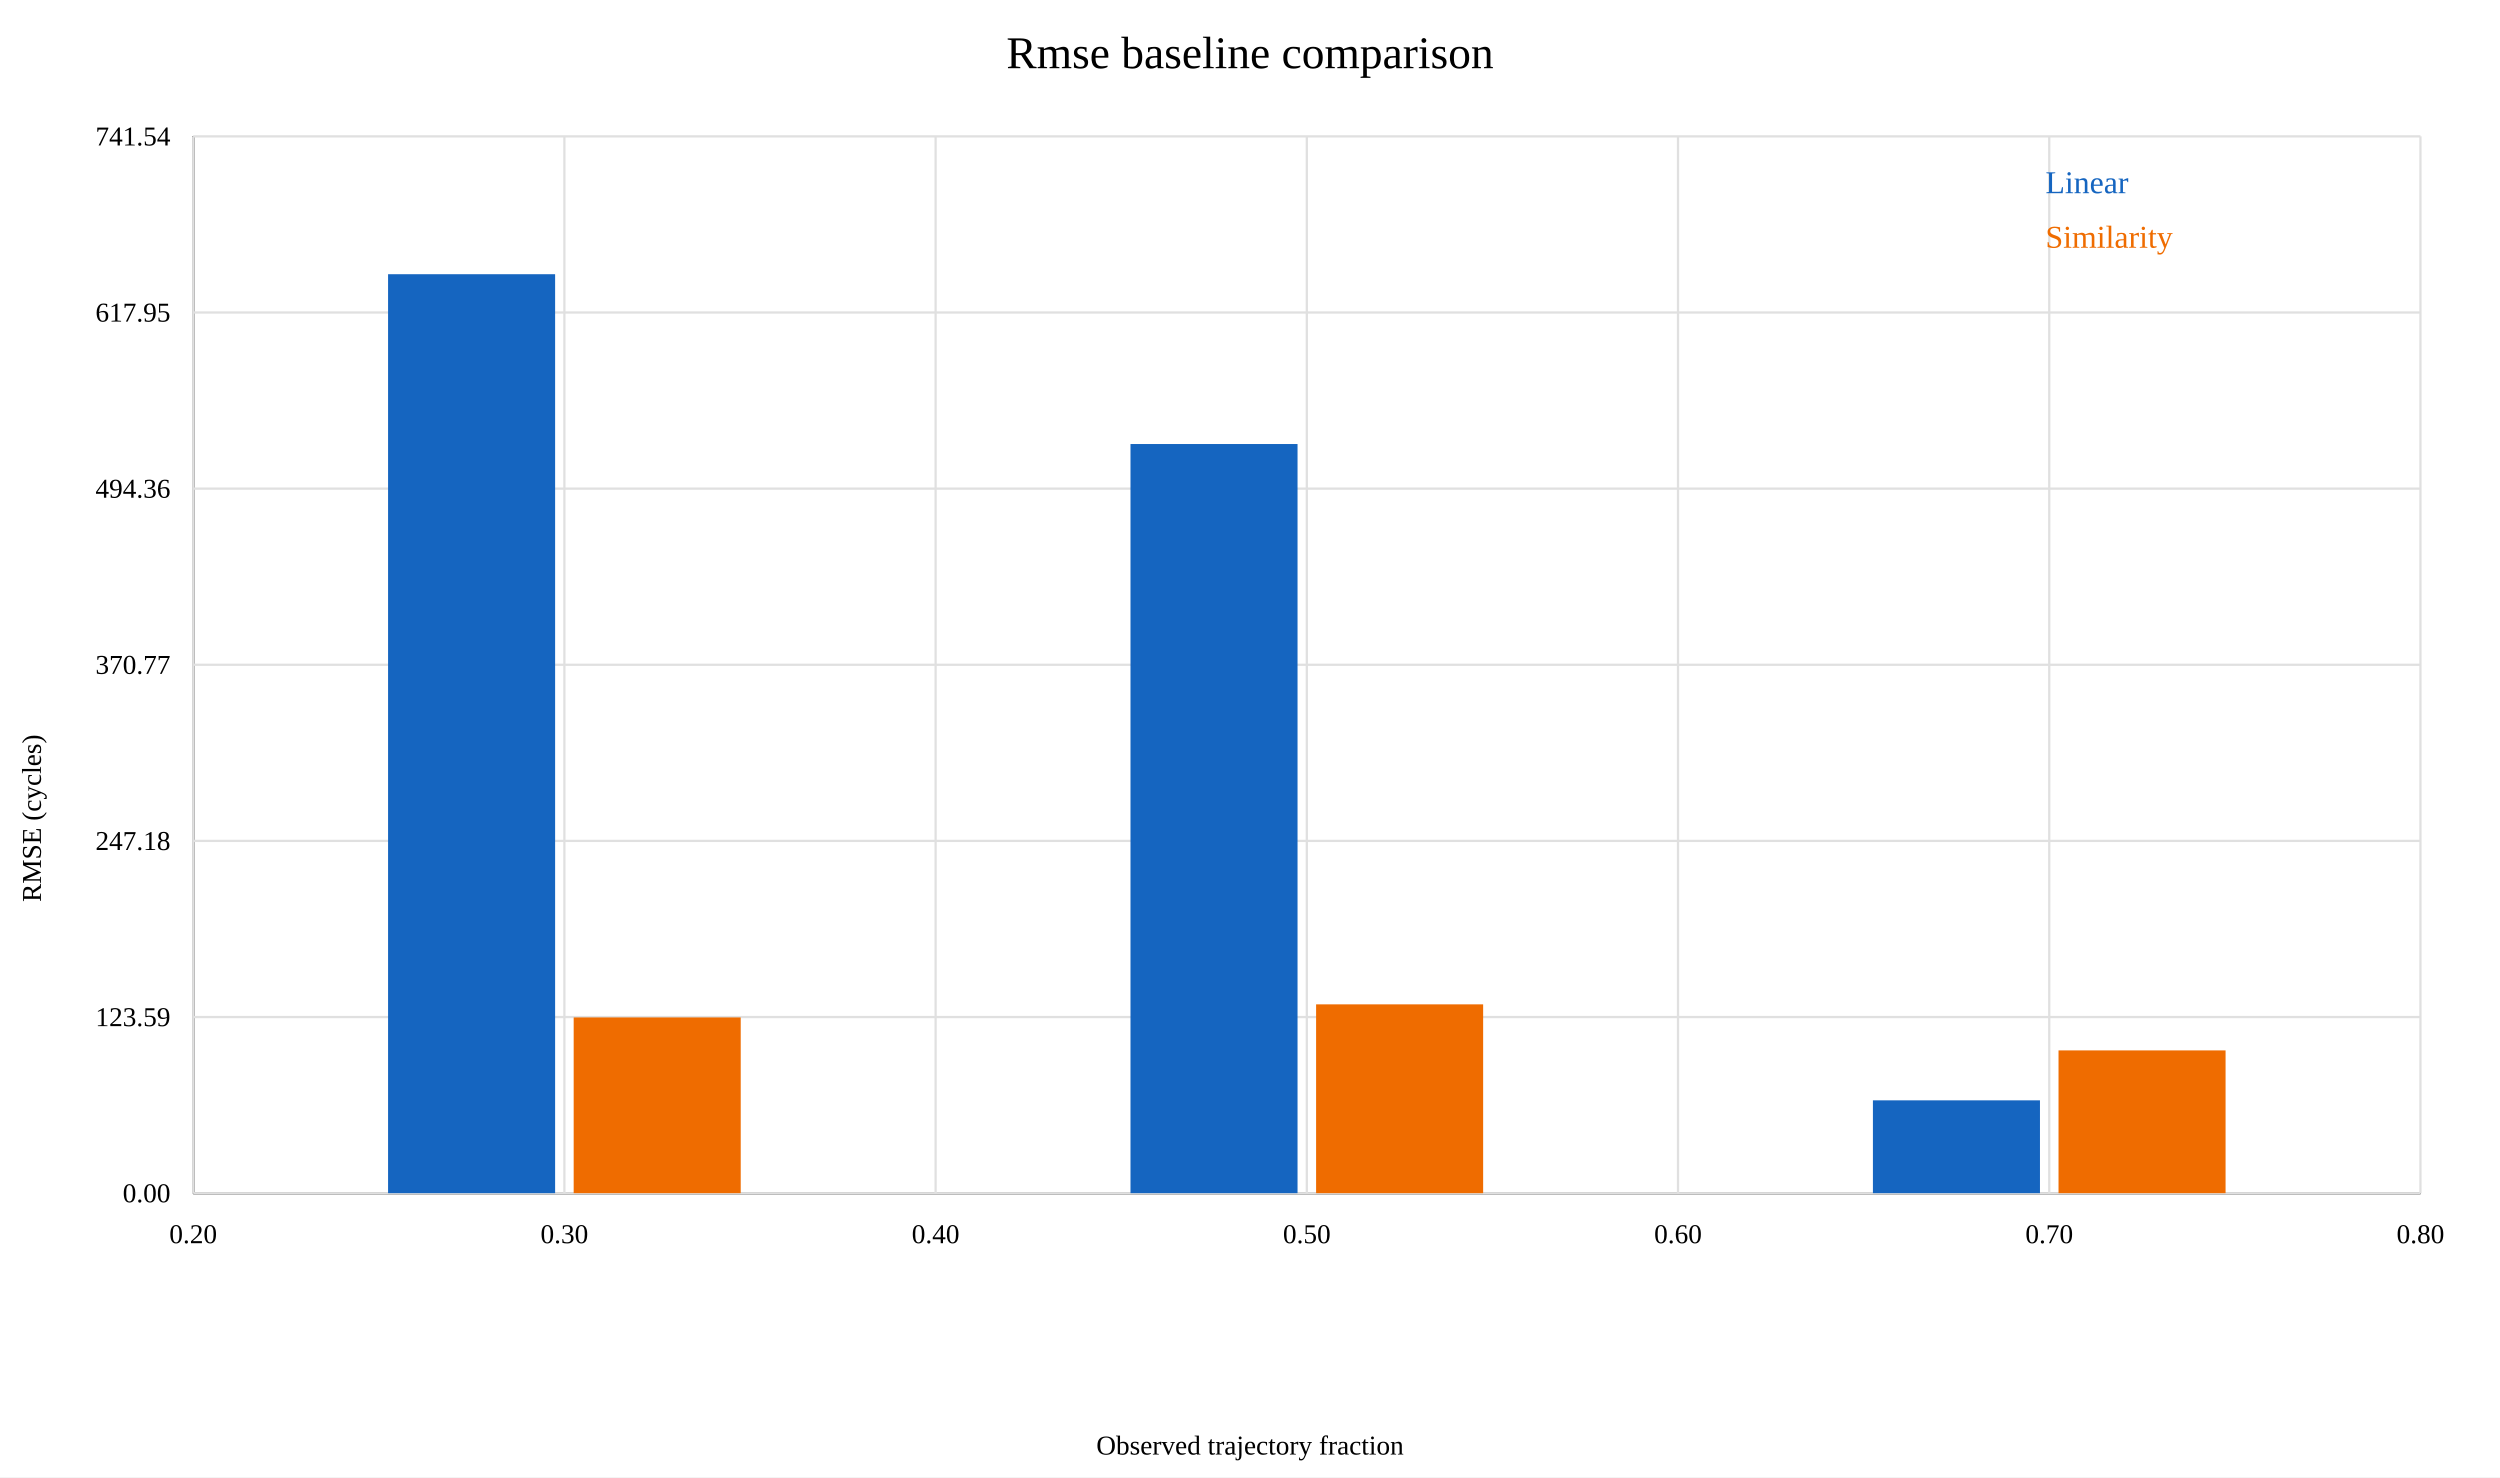
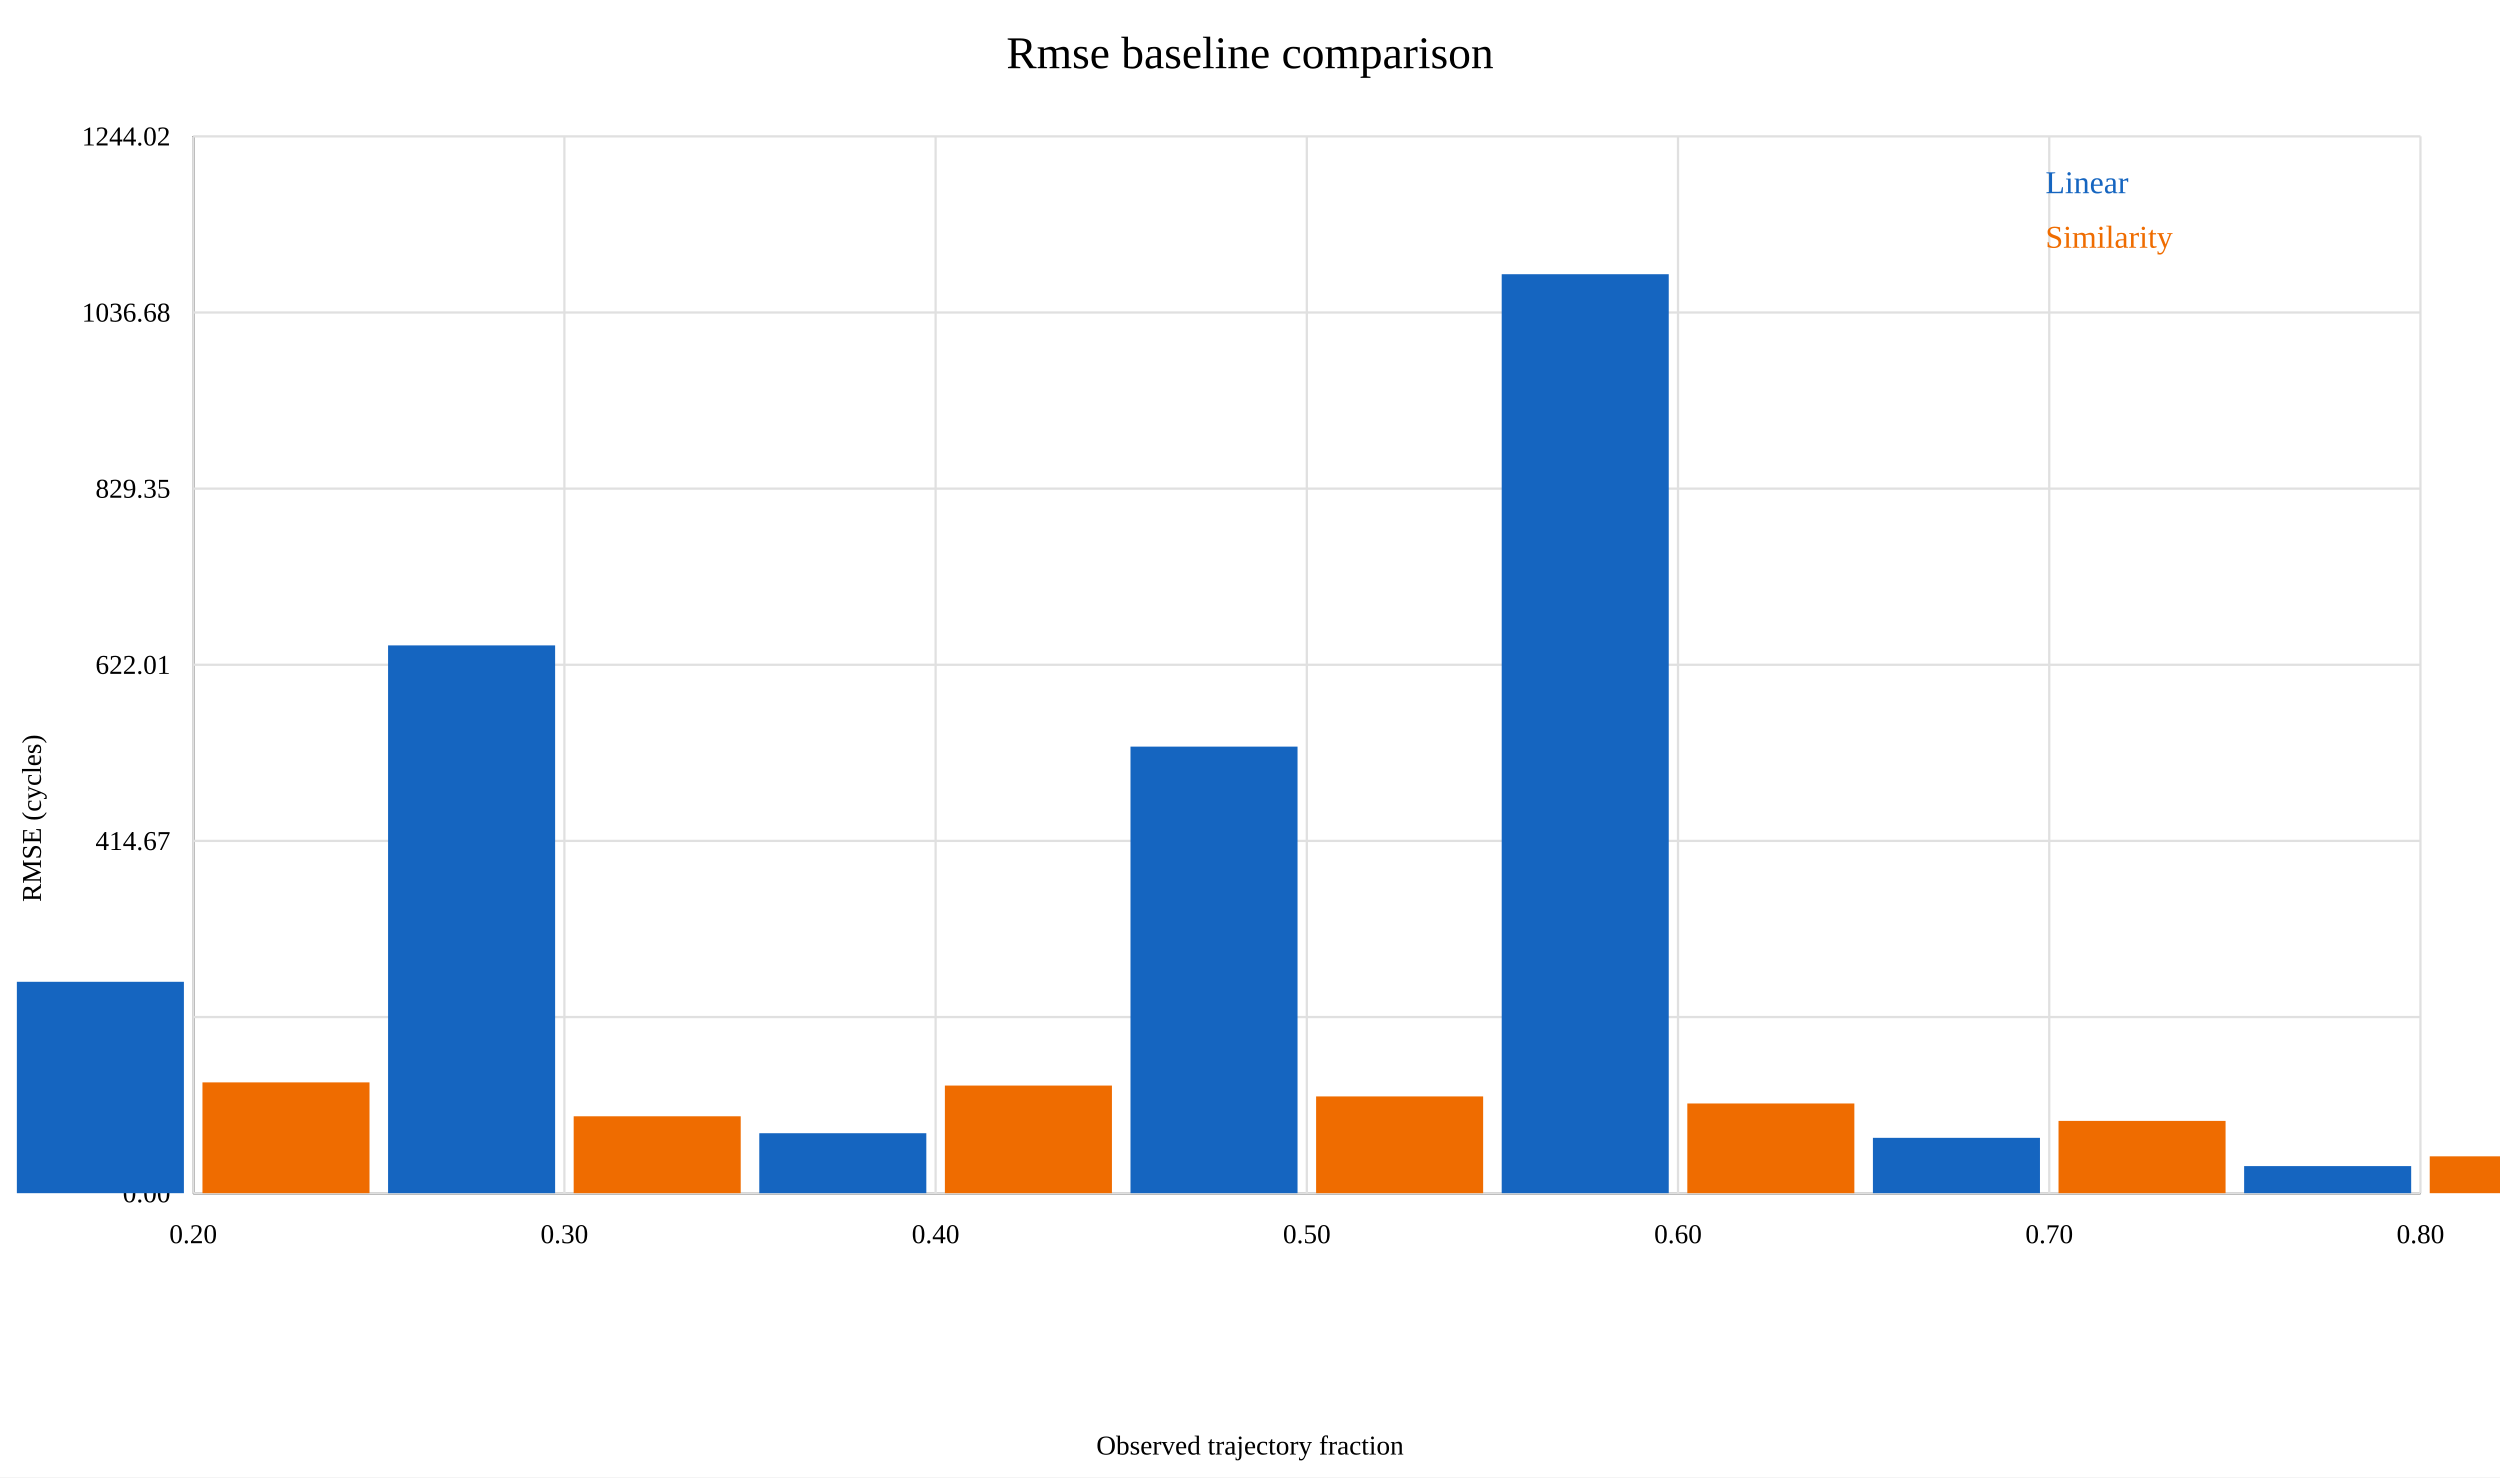
<svg xmlns="http://www.w3.org/2000/svg" width="1100" height="650">
  <rect width="100%" height="100%" fill="white" />
  <text x="550" y="30" text-anchor="middle" font-size="20">Rmse baseline comparison</text>
  <line x1="85" y1="525" x2="1065" y2="525" stroke="black" />
  <line x1="85" y1="60" x2="85" y2="525" stroke="black" />
  <text x="550" y="640" text-anchor="middle">Observed trajectory fraction</text>
  <text transform="translate(18 360) rotate(-90)" text-anchor="middle">RMSE (cycles)</text>
  <line x1="85.00" y1="60" x2="85.00" y2="525" stroke="#e0e0e0" />
  <line x1="85" y1="525.00" x2="1065" y2="525.00" stroke="#e0e0e0" />
  <text x="85.00" y="547" text-anchor="middle" font-size="12">0.20</text>
  <text x="75" y="529.00" text-anchor="end" font-size="12">0.00</text>
  <line x1="248.33" y1="60" x2="248.33" y2="525" stroke="#e0e0e0" />
  <line x1="85" y1="447.50" x2="1065" y2="447.50" stroke="#e0e0e0" />
  <text x="248.33" y="547" text-anchor="middle" font-size="12">0.30</text>
-   <text x="75" y="451.50" text-anchor="end" font-size="12">123.59</text>
+   <text x="75" y="451.50" text-anchor="end" font-size="12">207.34</text>
  <line x1="411.67" y1="60" x2="411.67" y2="525" stroke="#e0e0e0" />
  <line x1="85" y1="370.00" x2="1065" y2="370.00" stroke="#e0e0e0" />
  <text x="411.67" y="547" text-anchor="middle" font-size="12">0.40</text>
-   <text x="75" y="374.00" text-anchor="end" font-size="12">247.18</text>
+   <text x="75" y="374.00" text-anchor="end" font-size="12">414.67</text>
  <line x1="575.00" y1="60" x2="575.00" y2="525" stroke="#e0e0e0" />
  <line x1="85" y1="292.50" x2="1065" y2="292.50" stroke="#e0e0e0" />
  <text x="575.00" y="547" text-anchor="middle" font-size="12">0.50</text>
-   <text x="75" y="296.50" text-anchor="end" font-size="12">370.77</text>
+   <text x="75" y="296.50" text-anchor="end" font-size="12">622.01</text>
  <line x1="738.33" y1="60" x2="738.33" y2="525" stroke="#e0e0e0" />
  <line x1="85" y1="215.00" x2="1065" y2="215.00" stroke="#e0e0e0" />
  <text x="738.33" y="547" text-anchor="middle" font-size="12">0.60</text>
-   <text x="75" y="219.00" text-anchor="end" font-size="12">494.36</text>
+   <text x="75" y="219.00" text-anchor="end" font-size="12">829.35</text>
  <line x1="901.67" y1="60" x2="901.67" y2="525" stroke="#e0e0e0" />
  <line x1="85" y1="137.50" x2="1065" y2="137.50" stroke="#e0e0e0" />
  <text x="901.67" y="547" text-anchor="middle" font-size="12">0.70</text>
-   <text x="75" y="141.50" text-anchor="end" font-size="12">617.95</text>
+   <text x="75" y="141.50" text-anchor="end" font-size="12">1036.68</text>
  <line x1="1065.00" y1="60" x2="1065.00" y2="525" stroke="#e0e0e0" />
  <line x1="85" y1="60.00" x2="1065" y2="60.00" stroke="#e0e0e0" />
  <text x="1065.00" y="547" text-anchor="middle" font-size="12">0.80</text>
-   <text x="75" y="64.00" text-anchor="end" font-size="12">741.54</text>
-   <rect x="170.75" y="120.652" width="73.5" height="404.348" fill="#1565c0" />
-   <rect x="252.417" y="447.675" width="73.5" height="77.325" fill="#ef6c00" />
-   <rect x="497.417" y="195.37" width="73.5" height="329.63" fill="#1565c0" />
-   <rect x="579.083" y="441.918" width="73.5" height="83.082" fill="#ef6c00" />
-   <rect x="824.083" y="484.15" width="73.5" height="40.85" fill="#1565c0" />
-   <rect x="905.75" y="462.179" width="73.5" height="62.821" fill="#ef6c00" />
+   <text x="75" y="64.00" text-anchor="end" font-size="12">1244.02</text>
+   <rect x="7.417" y="431.991" width="73.5" height="93.009" fill="#1565c0" />
+   <rect x="89.083" y="476.25" width="73.5" height="48.75" fill="#ef6c00" />
+   <rect x="170.75" y="283.974" width="73.5" height="241.026" fill="#1565c0" />
+   <rect x="252.417" y="491.163" width="73.5" height="33.837" fill="#ef6c00" />
+   <rect x="334.083" y="498.616" width="73.5" height="26.384" fill="#1565c0" />
+   <rect x="415.75" y="477.647" width="73.5" height="47.353" fill="#ef6c00" />
+   <rect x="497.417" y="328.513" width="73.5" height="196.487" fill="#1565c0" />
+   <rect x="579.083" y="482.425" width="73.5" height="42.575" fill="#ef6c00" />
+   <rect x="660.75" y="120.652" width="73.5" height="404.348" fill="#1565c0" />
+   <rect x="742.417" y="485.529" width="73.5" height="39.471" fill="#ef6c00" />
+   <rect x="824.083" y="500.65" width="73.5" height="24.35" fill="#1565c0" />
+   <rect x="905.75" y="493.198" width="73.5" height="31.802" fill="#ef6c00" />
+   <rect x="987.417" y="513.082" width="73.5" height="11.918" fill="#1565c0" />
+   <rect x="1069.083" y="508.784" width="73.5" height="16.216" fill="#ef6c00" />
  <text x="900" y="85" fill="#1565c0" font-size="14">Linear</text>
  <text x="900" y="109" fill="#ef6c00" font-size="14">Similarity</text>
</svg>
